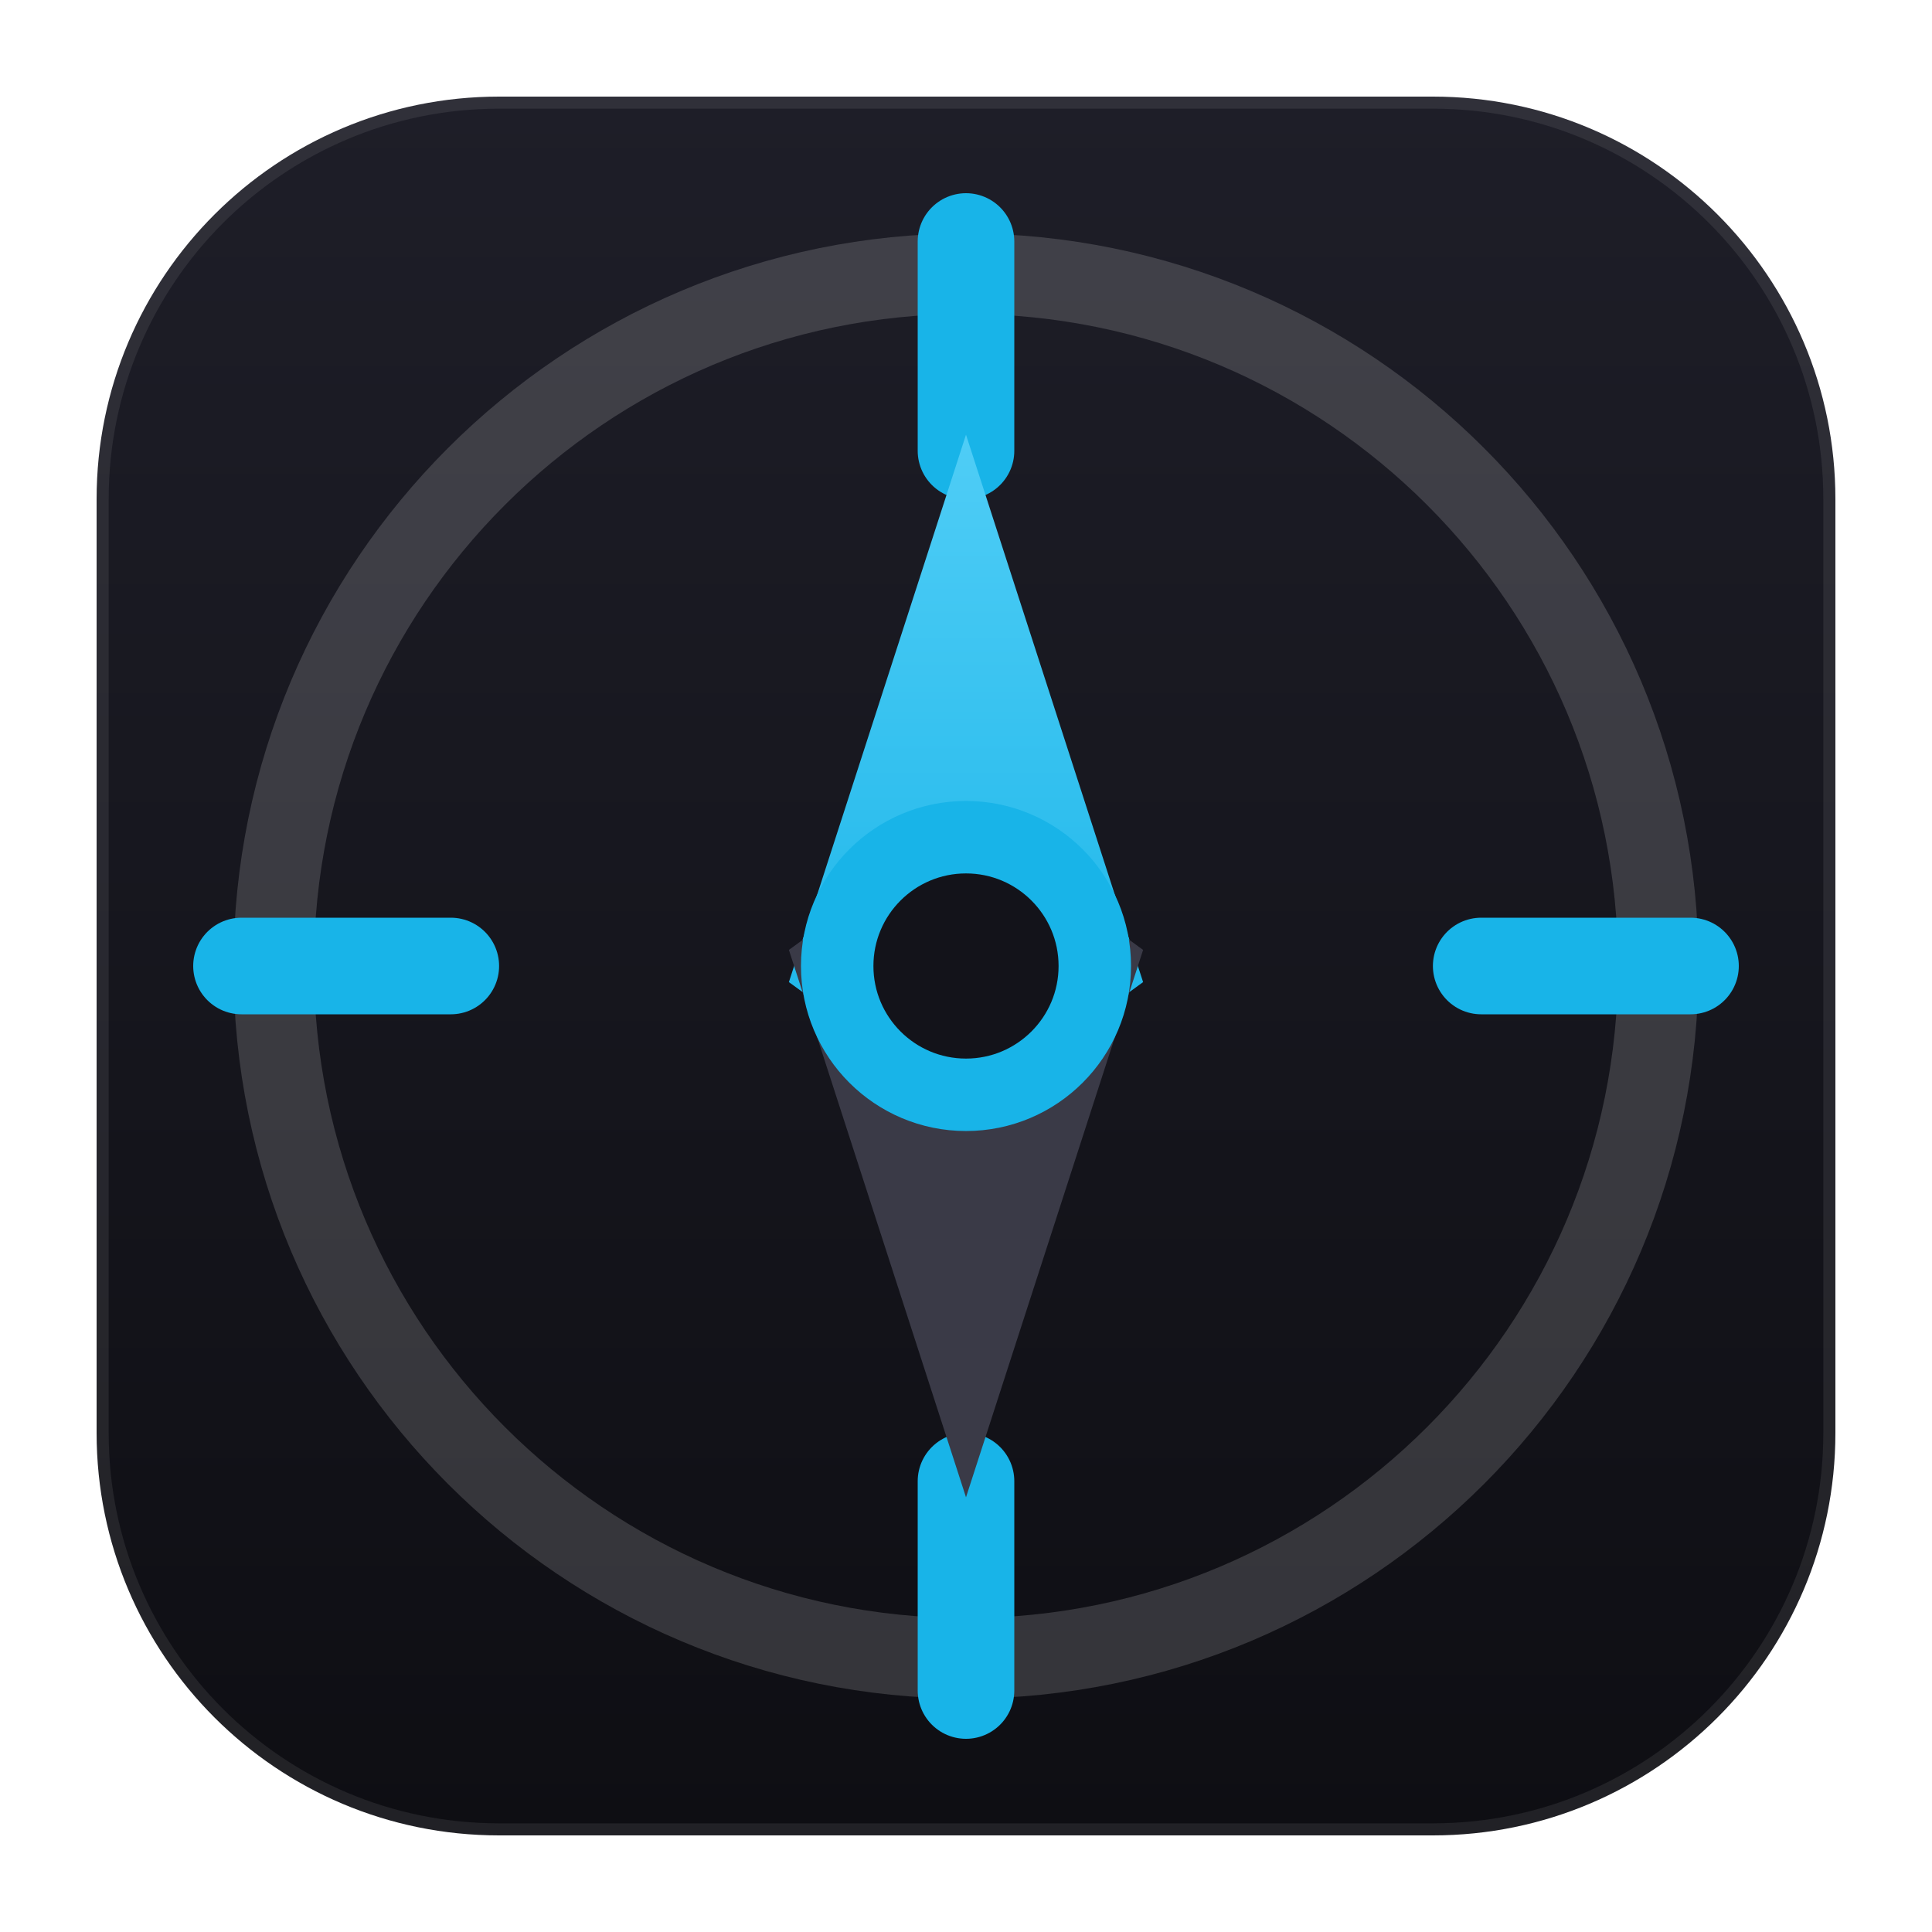
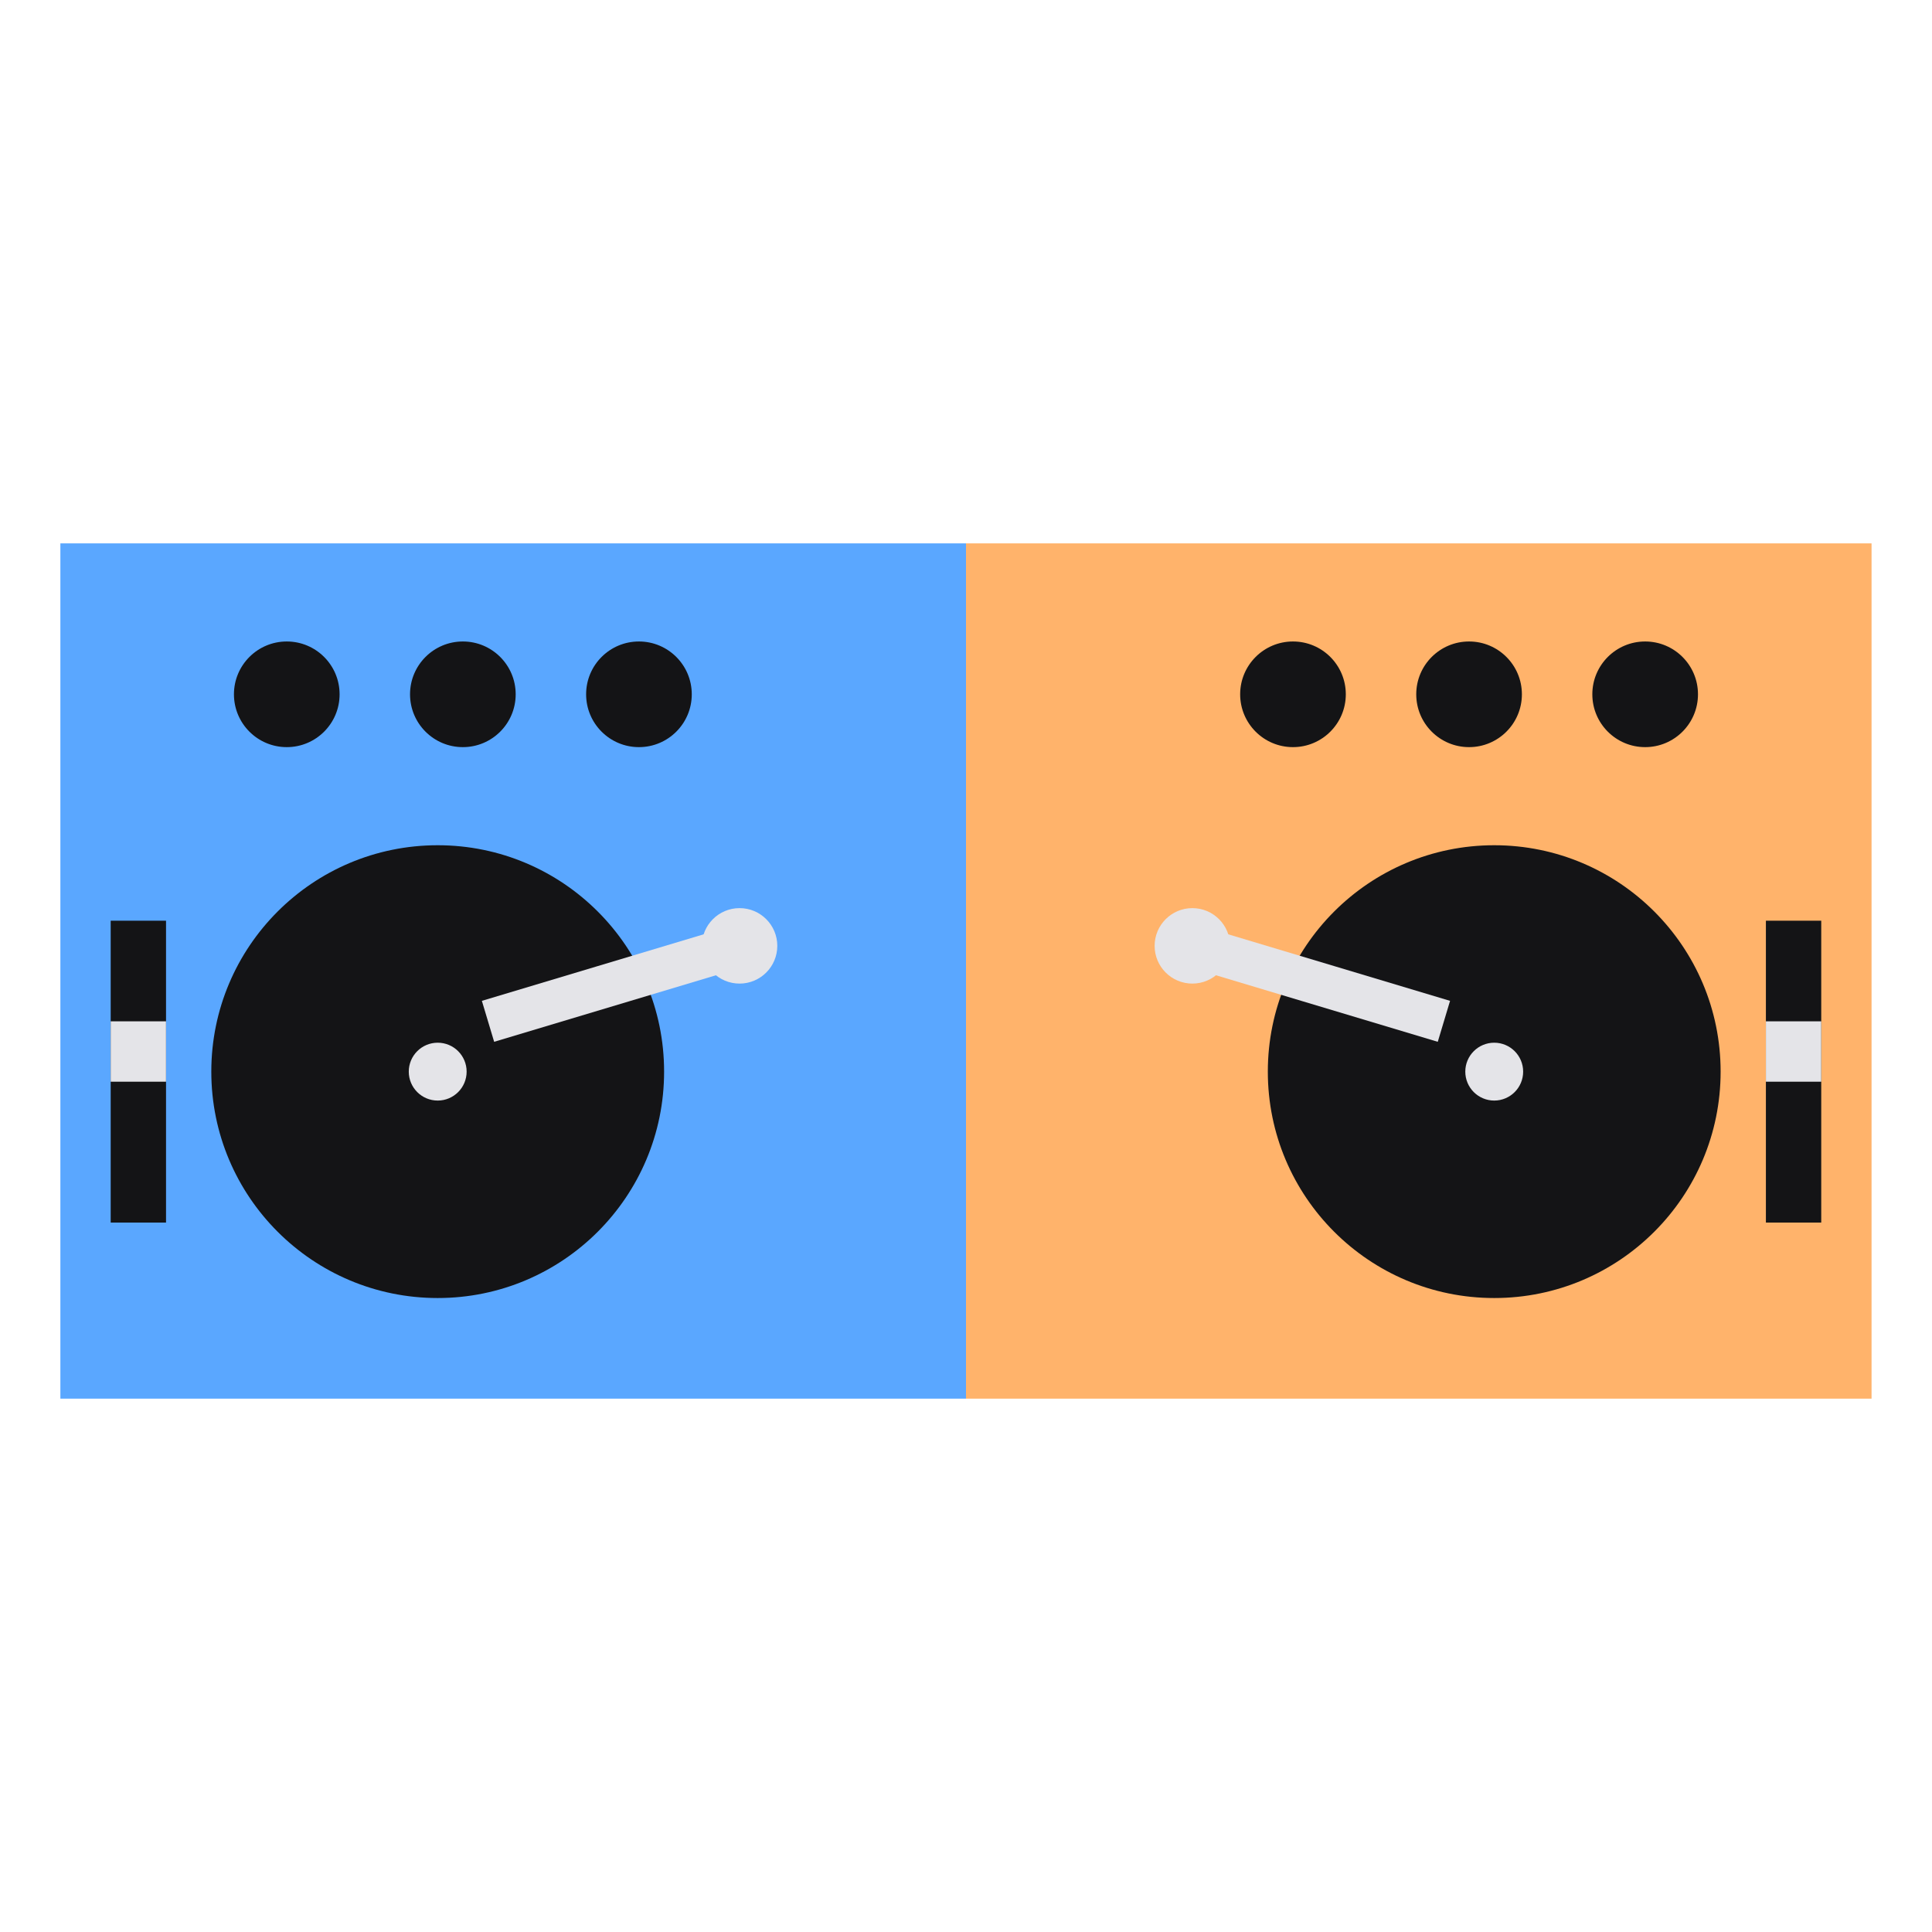
- <svg xmlns="http://www.w3.org/2000/svg" viewBox="0 0 120 120" width="512" height="512">
-   <defs>
-     <linearGradient id="tile" x1="0" y1="0" x2="0" y2="1">
-       <stop offset="0" stop-color="#1e1e28" />
-       <stop offset="1" stop-color="#0e0e13" />
-     </linearGradient>
-     <linearGradient id="needle" x1="0" y1="0" x2="0" y2="1">
-       <stop offset="0" stop-color="#4fcdf6" />
-       <stop offset="1" stop-color="#18b4e8" />
-     </linearGradient>
-   </defs>
-   <rect x="6" y="6" width="108" height="108" rx="25" fill="url(#tile)" stroke="rgba(255,255,255,.08)" stroke-width="1.5" />
-   <circle cx="60" cy="60" r="43" fill="none" stroke="rgba(255,255,255,.16)" stroke-width="5" />
-   <g stroke="#18b4e8" stroke-width="6" stroke-linecap="round">
-     <line x1="60" y1="15" x2="60" y2="28" />
-     <line x1="105" y1="60" x2="92" y2="60" />
-     <line x1="60" y1="105" x2="60" y2="92" />
-     <line x1="15" y1="60" x2="28" y2="60" />
+ <svg xmlns="http://www.w3.org/2000/svg" width="1024" height="1024" viewBox="0 0 64 64">
+   <g transform="translate(2 18) scale(0.8333)">
+     <defs>
+       <linearGradient id="split" x1="0" y1="0" x2="72" y2="0" gradientUnits="userSpaceOnUse">
+         <stop offset="50%" stop-color="#5aa7ff" />
+         <stop offset="50%" stop-color="#ffb36b" />
+       </linearGradient>
+     </defs>
+     <rect width="72" height="34" fill="url(#split)" />
+     <circle cx="9" cy="6" r="2.1" fill="#141416" />
+     <circle cx="16" cy="6" r="2.1" fill="#141416" />
+     <circle cx="23" cy="6" r="2.1" fill="#141416" />
+     <circle cx="49" cy="6" r="2.1" fill="#141416" />
+     <circle cx="56" cy="6" r="2.1" fill="#141416" />
+     <circle cx="63" cy="6" r="2.1" fill="#141416" />
+     <circle cx="15" cy="21" r="9" fill="#141416" />
+     <circle cx="57" cy="21" r="9" fill="#141416" />
+     <circle cx="15" cy="21" r="1.15" fill="#e4e4e8" />
+     <circle cx="57" cy="21" r="1.15" fill="#e4e4e8" />
+     <path d="M27 16 L17 19" stroke="#e4e4e8" stroke-width="1.7" />
+     <path d="M45 16 L55 19" stroke="#e4e4e8" stroke-width="1.7" />
+     <circle cx="27" cy="16" r="1.5" fill="#e4e4e8" />
+     <circle cx="45" cy="16" r="1.5" fill="#e4e4e8" />
+     <rect x="2" y="15" width="2.2" height="12" fill="#141416" />
+     <rect x="67.8" y="15" width="2.2" height="12" fill="#141416" />
+     <rect x="2" y="19" width="2.2" height="2.4" fill="#e4e4e8" />
+     <rect x="67.8" y="19" width="2.2" height="2.4" fill="#e4e4e8" />
  </g>
-   <polygon points="60,27 71,61 60,69 49,61" fill="url(#needle)" />
-   <polygon points="60,93 49,59 60,51 71,59" fill="#3a3a47" />
-   <circle cx="60" cy="60" r="8" fill="#13131a" stroke="#18b4e8" stroke-width="4.5" />
</svg>
